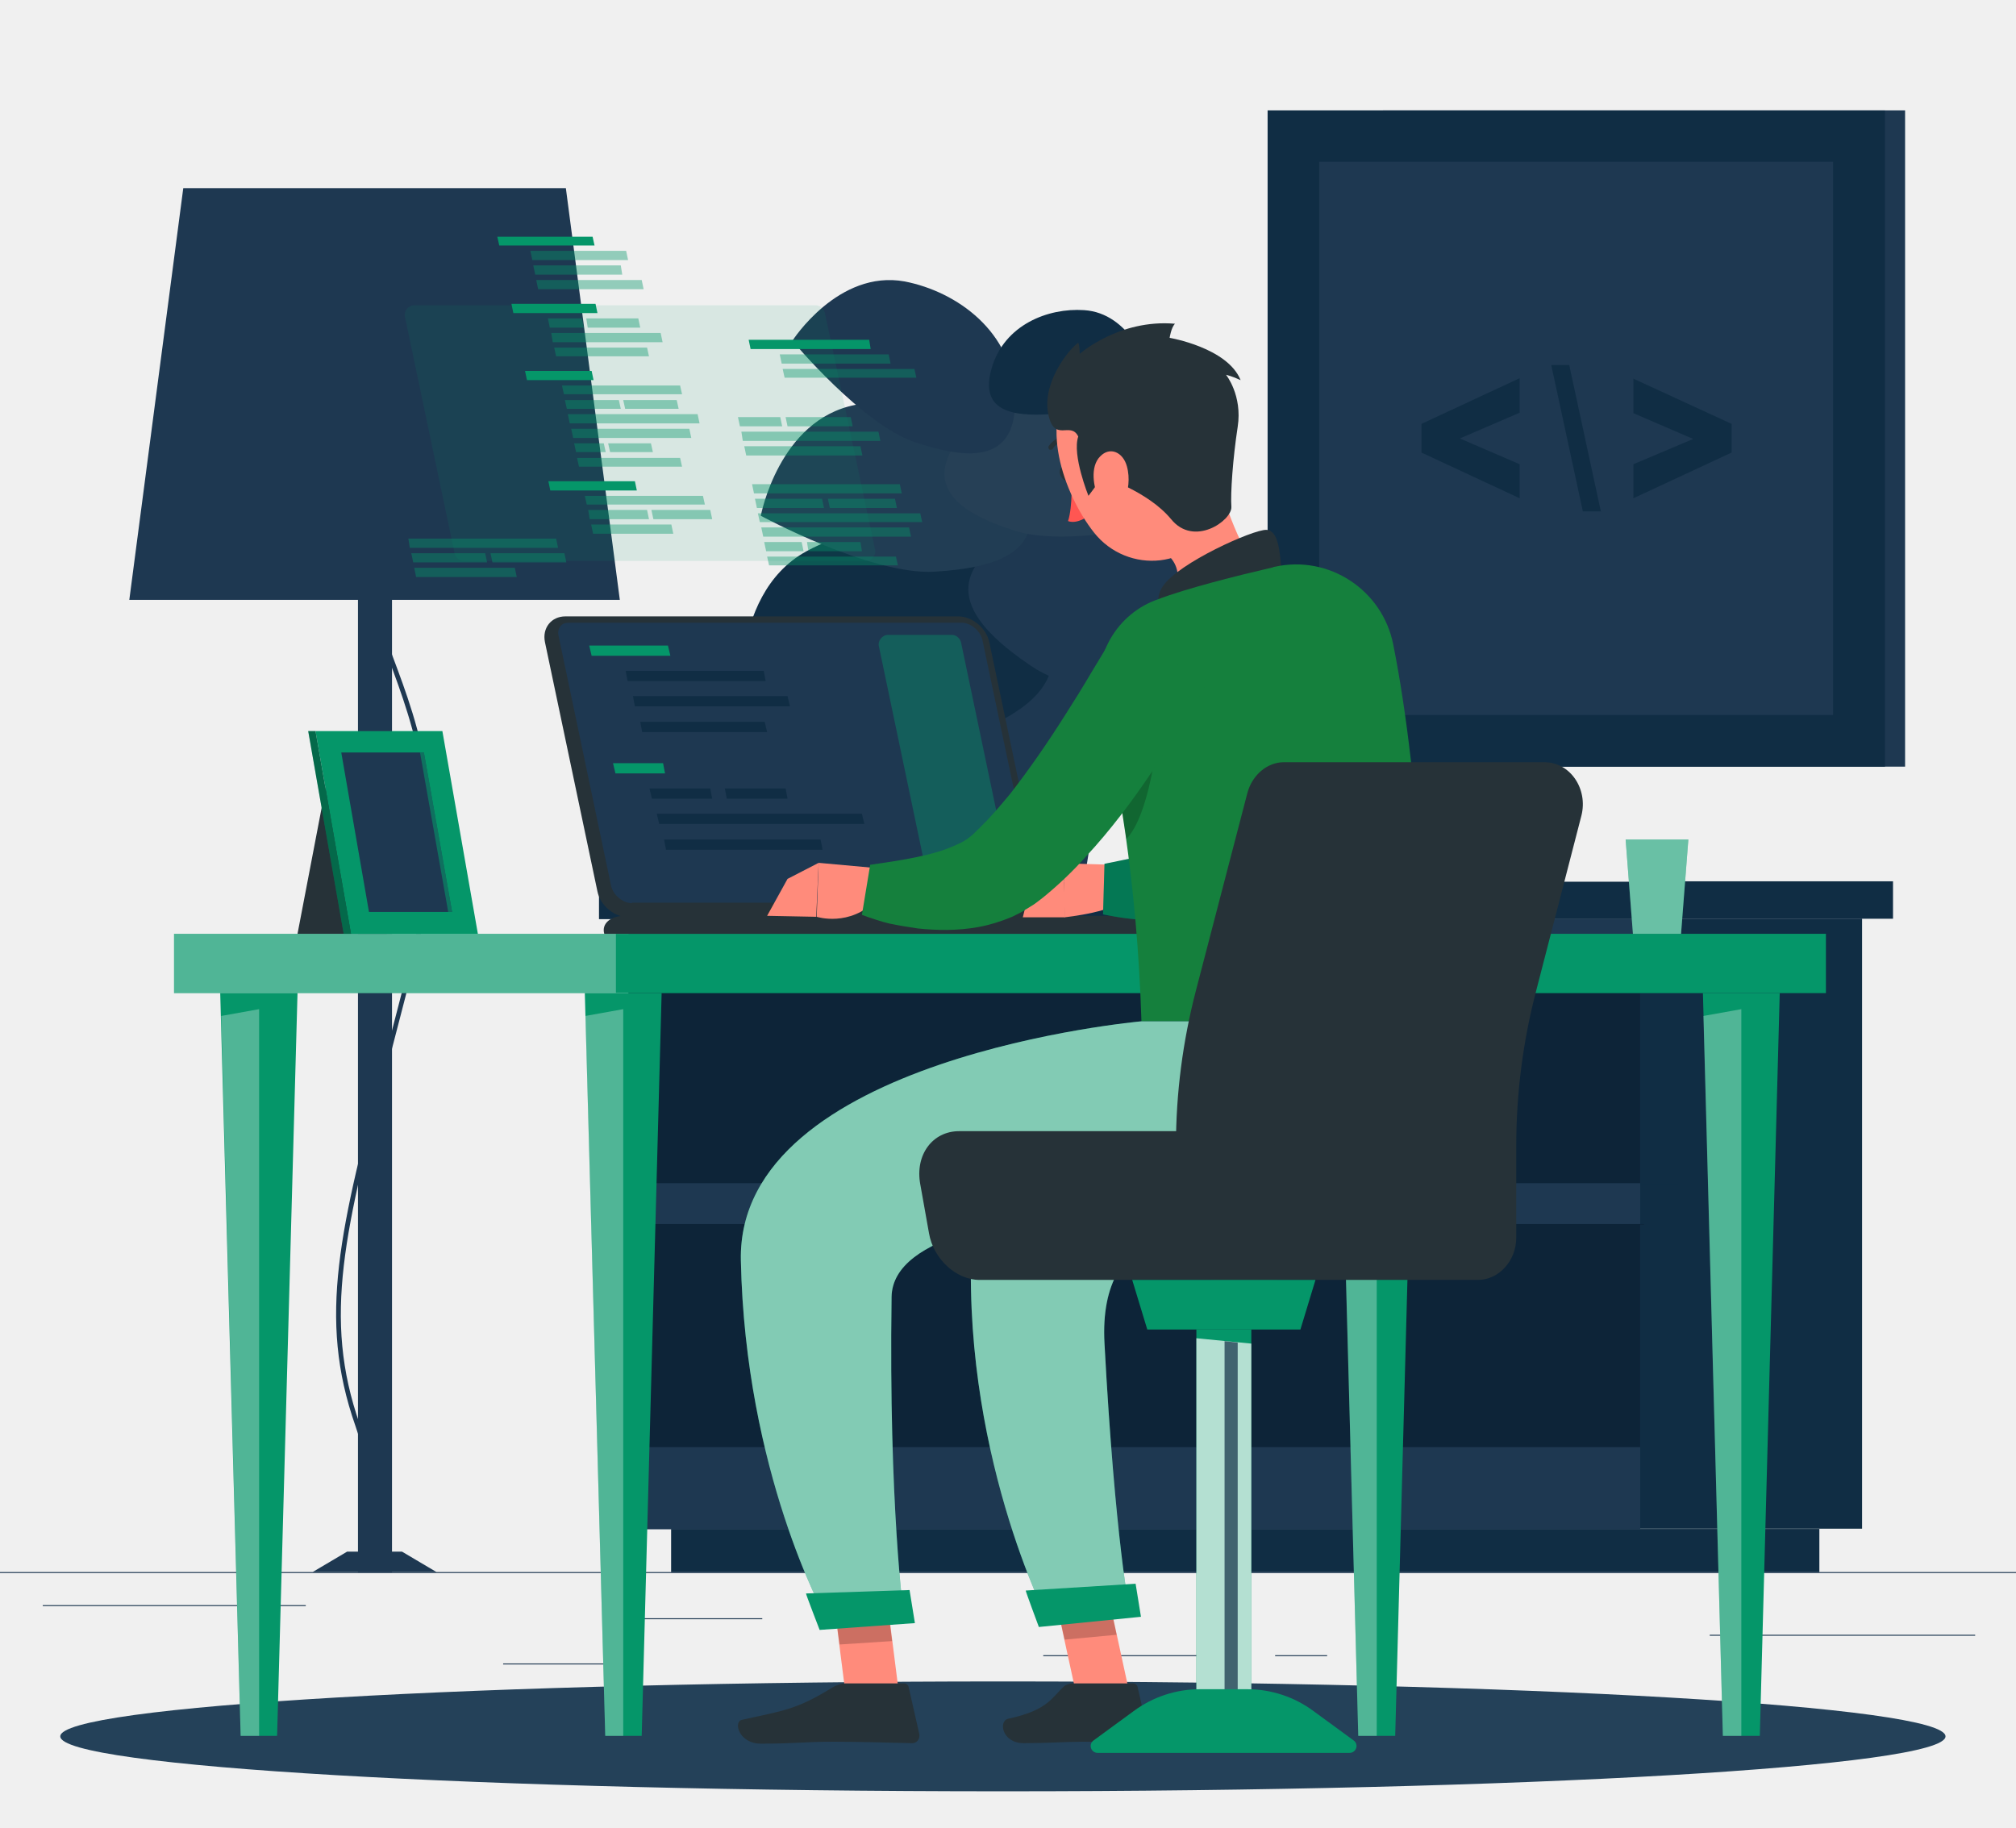
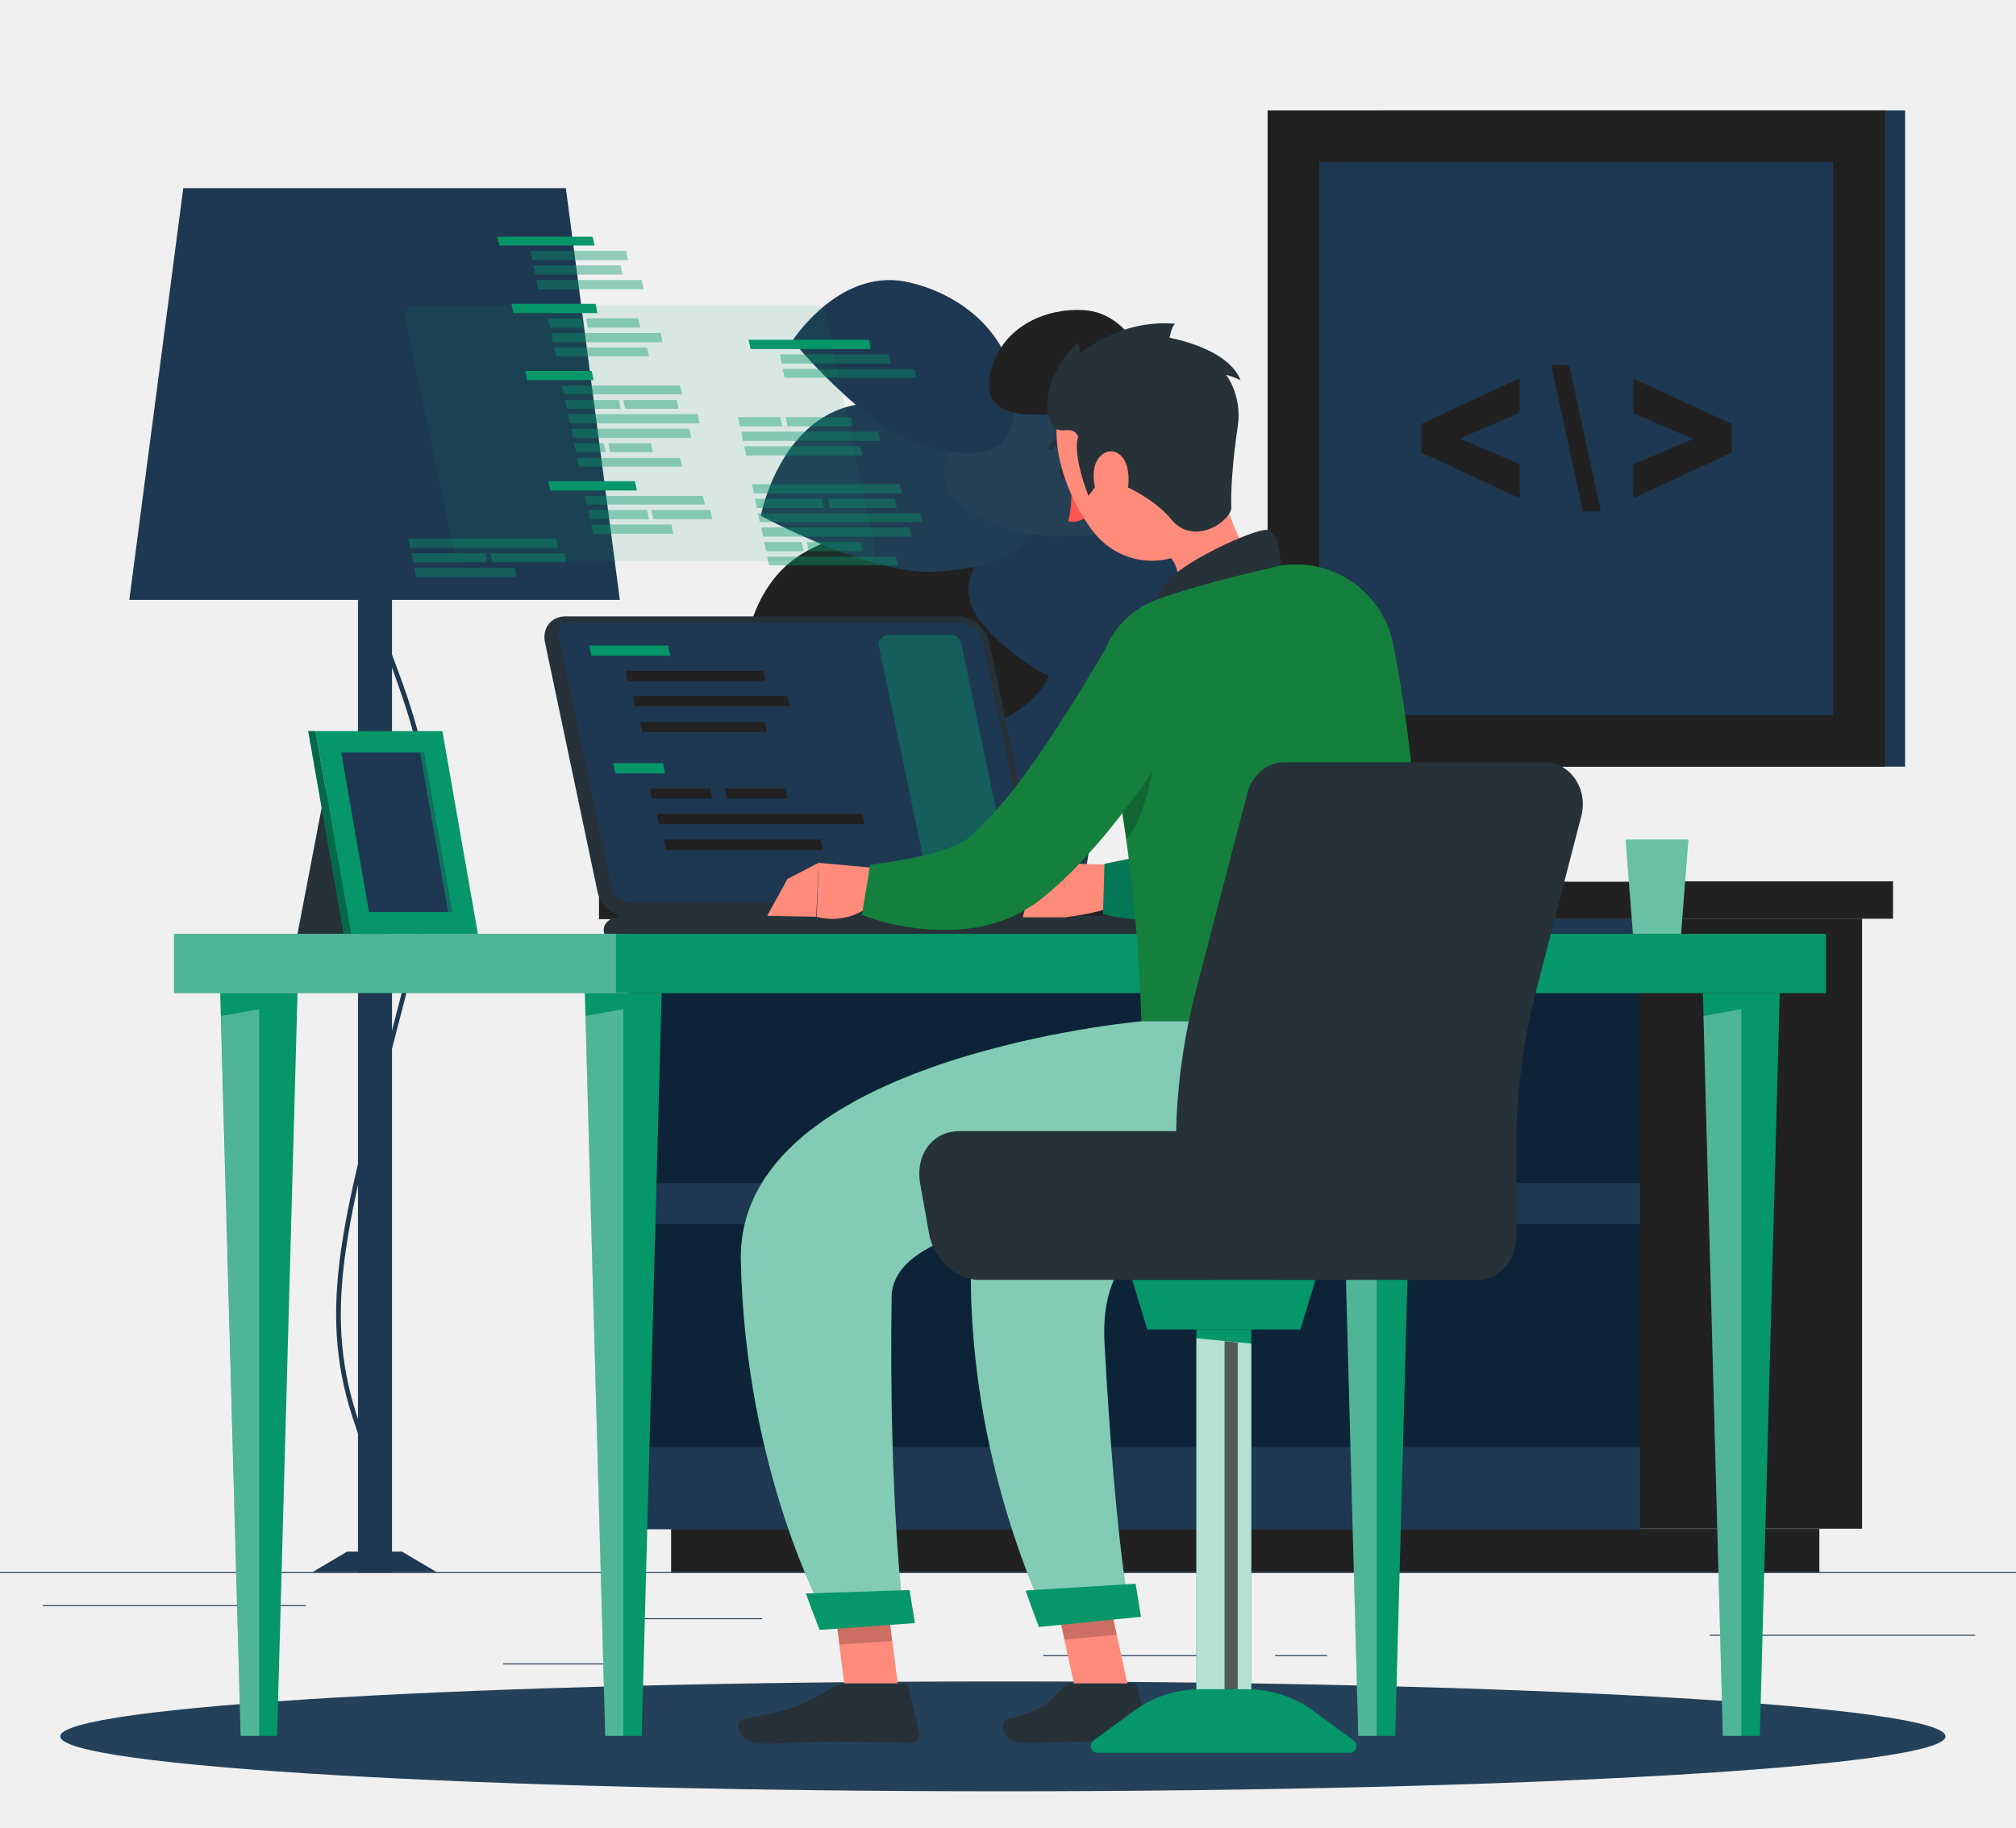
<svg xmlns="http://www.w3.org/2000/svg" version="1.1" x="0px" y="0px" viewBox="0 0 414.7 376" style="enable-background:new 0 0 414.7 376;" xml:space="preserve">
  <style type="text/css">
	root {--primary: #059669; --primary-var: #15803d;}
	.st0{fill:#1E3851;}
- 	.st1{fill:#102D44;}
+ 	.st1{fill:#212121;}
	.st2{fill:#0D2438;}
	.st3{fill:#213D54;}
	.st4{fill:#264056;}
	.st5{display:none;}
	.st6{display:inline;}
	.st7{fill:#059669;}
	.st8{opacity:0.9;fill:#FFFFFF;}
	.st9{fill:#244159;}
	.st10{opacity:0.3;fill:#FFFFFF;}
	.st11{fill:#263238;}
	.st12{opacity:0.4;fill:#059669;}
	.st13{opacity:0.1;fill:#059669;}
	.st14{opacity:0.4;fill:#FFFFFF;}
	.st15{opacity:0.3;}
	.st16{opacity:0.6;fill:#059669;}
	.st17{fill:#FF5652;}
	.st18{fill:#FF8B7B;}
	.st19{opacity:0.2;}
	.st20{fill:#15803d;}
	.st21{opacity:0.5;fill:#FFFFFF;}
	.st22{opacity:0.7;fill:#FFFFFF;}
- 	.st23{opacity:0.7;fill:#102D44;}
+ 	.st23{opacity:0.7;fill:#212121;}
</style>
  <g id="Background_Complete">
    <g>
      <g>
        <rect x="-43.7" y="323.4" class="st0" width="500" height="0.2" />
      </g>
      <g>
        <rect x="130.8" y="332.9" class="st0" width="26" height="0.2" />
        <rect x="8.8" y="330.2" class="st0" width="54.1" height="0.2" />
        <rect x="103.5" y="342.2" class="st0" width="26.3" height="0.2" />
        <rect x="214.6" y="340.5" class="st0" width="38.8" height="0.2" />
        <rect x="262.3" y="340.5" class="st0" width="10.7" height="0.2" />
        <rect x="351.7" y="336.3" class="st0" width="54.6" height="0.2" />
      </g>
    </g>
    <g>
      <g>
        <g>
          <rect x="337.4" y="189.1" transform="matrix(-1 -1.224647e-16 1.224647e-16 -1 720.4377 503.5772)" class="st1" width="45.7" height="125.5" />
          <rect x="138.1" y="314.5" transform="matrix(-1 -1.224647e-16 1.224647e-16 -1 512.3514 637.9232)" class="st1" width="236.2" height="8.9" />
          <rect x="129.3" y="189.1" class="st0" width="208.1" height="125.5" />
          <rect x="129.3" y="197.5" class="st2" width="208.9" height="45.9" />
          <rect x="129.3" y="251.8" class="st2" width="208.9" height="45.9" />
          <rect x="337.4" y="197.5" transform="matrix(-1 -1.224647e-16 1.224647e-16 -1 682.6835 441.0173)" class="st1" width="7.9" height="45.9" />
          <rect x="337.4" y="251.8" transform="matrix(-1 -1.224647e-16 1.224647e-16 -1 682.6835 549.6205)" class="st1" width="7.9" height="45.9" />
        </g>
        <rect x="123.2" y="181.3" transform="matrix(-1 -1.224647e-16 1.224647e-16 -1 460.6165 370.3842)" class="st1" width="214.2" height="7.7" />
        <rect x="337.4" y="181.3" class="st1" width="52" height="7.7" />
      </g>
      <g>
        <rect x="284.5" y="22.7" transform="matrix(-1 -1.224647e-16 1.224647e-16 -1 676.3846 180.4117)" class="st0" width="107.4" height="135" />
        <rect x="260.8" y="22.7" transform="matrix(-1 -1.224647e-16 1.224647e-16 -1 648.5522 180.4117)" class="st1" width="127" height="135" />
        <rect x="267.4" y="37.3" transform="matrix(6.123234e-17 -1 1 6.123234e-17 234.0703 414.4819)" class="st0" width="113.8" height="105.7" />
        <g>
          <path class="st1" d="M336,102.5l20.2-9.4v-5.9L336,77.9v7.1l12.3,5.3L336,95.5V102.5z" />
          <path class="st1" d="M322.8,75.1h-3.7l6.5,30.1h3.7L322.8,75.1z" />
          <path class="st1" d="M312.6,95.5l-12.3-5.3l12.3-5.3v-7.1l-20.2,9.4v5.9l20.2,9.4V95.5z" />
        </g>
      </g>
      <g>
        <rect x="73.5" y="94.2" transform="matrix(-1 -1.224647e-16 1.224647e-16 -1 154.1369 417.6206)" class="st0" width="7" height="229.2" />
        <path class="st0" d="M72.1,321.8l-0.2-1c0.1,0,1.9-0.4,3.3-2.9c1.8-3.2,2.9-10.1-2.1-24.6c-7.8-22.3-3.2-40.3,6.2-76.2     c1.6-6.2,3.5-13.3,5.4-21c7.2-28.7,0.5-46.4-4.8-60.7c-4.1-11.1-7.4-19.9-3.2-30l0.9,0.4c-4,9.8-0.8,18.4,3.2,29.3     c5.4,14.4,12.1,32.4,4.8,61.3c-1.9,7.7-3.8,14.7-5.4,21c-9.3,35.7-13.9,53.6-6.2,75.6c5.2,14.9,4,22.1,2,25.5     C74.4,321.3,72.2,321.8,72.1,321.8z" />
        <polygon class="st0" points="64.3,323.4 89.8,323.4 82.7,319.2 71.4,319.2    " />
        <polygon class="st0" points="26.6,123.4 127.5,123.4 116.4,38.7 37.7,38.7    " />
      </g>
      <g>
        <polygon class="st0" points="176.2,137.4 230.1,137.4 223,181.3 183.3,181.3    " />
        <g>
          <path class="st1" d="M197.8,151.7c14.7-5.3,25.9-13.3,13.3-29.4c-12.6-16.1-32.1-16.1-45.2-8.9c-16.7,9.1-13.4,35.5-13.4,35.5      S183.2,157,197.8,151.7z" />
          <path class="st0" d="M212.1,137c-11.2-7.6-19.2-16.5-6.2-25.8c13-9.3,29.1-4.6,38.8,4.1c12.3,11.1,5.2,30.5,5.2,30.5      S223.3,144.6,212.1,137z" />
          <path class="st3" d="M192.3,117.6c13.1-0.8,24.2-4.2,17.9-18.5c-6.2-14.2-22-18.2-34.3-15.8c-15.7,3.1-19.4,22.8-19.4,22.8      S179.2,118.4,192.3,117.6z" />
          <path class="st4" d="M208.8,109.2c-10.9-3.5-19.5-8.8-11.2-19.5c8.3-10.7,22.5-10.6,32.4-5.9c12.6,6,11.5,23.5,11.5,23.5      S219.8,112.7,208.8,109.2z" />
          <path class="st0" d="M188.3,91c10.9,3.6,20.9,4.4,20.5-9.2c-0.4-13.5-11.9-21.8-22.7-23.9C172.4,55.4,163,70.1,163,70.1      S177.4,87.4,188.3,91z" />
          <path class="st1" d="M216,85.2c-7.8,0.5-14.6-0.6-12-9.5c2.6-8.9,11.6-12.4,19-11.9c9.5,0.6,13.2,11.9,13.2,11.9      S223.8,84.6,216,85.2z" />
        </g>
      </g>
    </g>
  </g>
  <g id="Background_Simple" class="st5">
    <g class="st6">
      <path class="st7" d="M239.2,237.6c-42.3,0.6-104.8,32.9-130.8-7.7c-21.8-34.1,3.4-67.5-37-92.6C42.1,118.9-5.7,86.7,38.7,53.4    C73.3,27.3,127.5,20.1,169.5,26c33,4.7,101.5,24.3,109.8,58.9c9.3,38.9-51.1,71,13.5,85.6c38.9,8.8,85.7,31.4,58.3,77.9    c-10.8,18.4-26.3,15.2-42.7,7.9C284.3,245.7,268.3,237.2,239.2,237.6z" />
      <path class="st8" d="M239.2,237.6c-42.3,0.6-104.8,32.9-130.8-7.7c-21.8-34.1,3.4-67.5-37-92.6C42.1,118.9-5.7,86.7,38.7,53.4    C73.3,27.3,127.5,20.1,169.5,26c33,4.7,101.5,24.3,109.8,58.9c9.3,38.9-51.1,71,13.5,85.6c38.9,8.8,85.7,31.4,58.3,77.9    c-10.8,18.4-26.3,15.2-42.7,7.9C284.3,245.7,268.3,237.2,239.2,237.6z" />
    </g>
  </g>
  <g id="Shadow_1_">
    <ellipse id="_x3C_Path_x3E__327_" class="st9" cx="206.3" cy="357.2" rx="193.9" ry="11.3" />
  </g>
  <g id="Desk">
    <g>
      <g>
        <rect x="35.8" y="192.1" class="st7" width="339.8" height="12.2" />
        <rect x="35.8" y="192.1" class="st10" width="90.9" height="12.2" />
        <polygon class="st7" points="128.2,204.3 120.3,204.3 124.5,357.1 128.2,357.1 132,357.1 136.1,204.3    " />
        <polygon class="st10" points="124.5,357.1 128.2,357.1 128.2,207.6 120.4,209    " />
        <polygon class="st7" points="53.3,204.3 45.3,204.3 49.5,357.1 53.3,357.1 57,357.1 61.2,204.3    " />
        <polygon class="st10" points="49.5,357.1 53.3,357.1 53.3,207.6 45.5,209    " />
        <polygon class="st7" points="358.2,204.3 350.3,204.3 354.4,357.1 358.2,357.1 362,357.1 366.1,204.3    " />
        <polygon class="st10" points="354.4,357.1 358.2,357.1 358.2,207.6 350.4,209    " />
        <polygon class="st7" points="283.2,204.3 275.3,204.3 279.4,357.1 283.2,357.1 287,357.1 291.1,204.3    " />
        <polygon class="st10" points="279.4,357.1 283.2,357.1 283.2,207.6 275.4,209    " />
      </g>
      <g>
        <path class="st11" d="M197.1,126.8h-80.8c-2.9,0-4.8,2.4-4.2,5.3l10.8,51.3c0.6,2.9,3.5,5.3,6.4,5.3h80.8c2.9,0,4.8-2.4,4.2-5.3     l-10.8-51.3C202.9,129.2,200,126.8,197.1,126.8z" />
        <path class="st0" d="M130,185.8c-1.9,0-3.9-1.7-4.3-3.6l-10.8-51.4c-0.2-0.8,0-1.5,0.4-2c0.4-0.5,1-0.7,1.7-0.7h80.8     c1.9,0,3.9,1.7,4.3,3.6l10.8,51.3c0.2,0.8,0,1.5-0.4,2c-0.4,0.5-1,0.7-1.7,0.7H130z" />
        <path class="st12" d="M191,181.7L180.8,133c-0.3-1.2,0.7-2.4,1.9-2.4h13.1c0.9,0,1.7,0.7,1.9,1.6l10.2,48.7     c0.3,1.2-0.7,2.4-1.9,2.4h-13.1C192,183.3,191.2,182.6,191,181.7z" />
        <g>
          <polygon class="st7" points="121.7,134.9 121.2,132.8 137.4,132.8 137.9,134.9     " />
          <polygon class="st1" points="129.1,140.1 128.7,138 157.1,138 157.5,140.1     " />
          <polygon class="st1" points="130.6,145.3 130.2,143.2 162,143.2 162.5,145.3     " />
          <polygon class="st1" points="132.1,150.6 131.7,148.5 157.3,148.5 157.8,150.6     " />
        </g>
        <g>
          <polygon class="st7" points="126.6,159.1 126.1,157 136.4,157 136.8,159.1     " />
          <polygon class="st1" points="134.1,164.3 133.6,162.2 146.1,162.2 146.5,164.3     " />
          <polygon class="st1" points="149.5,164.3 149.1,162.2 161.6,162.2 162,164.3     " />
          <polygon class="st1" points="135.6,169.5 135.1,167.4 177.3,167.4 177.8,169.5     " />
          <polygon class="st1" points="137,174.8 136.6,172.7 168.8,172.7 169.2,174.8     " />
        </g>
        <path class="st11" d="M234.9,188.4H128.5c-2.9,0-4.8,1.6-4.2,3.7h116.9C240.6,190.1,237.8,188.4,234.9,188.4z" />
      </g>
      <g>
        <path class="st13" d="M93.5,113.8L83.3,65.2c-0.3-1.2,0.7-2.4,1.9-2.4h82.6c0.9,0,1.7,0.7,1.9,1.6L180,113     c0.3,1.2-0.7,2.4-1.9,2.4H95.5C94.5,115.4,93.7,114.8,93.5,113.8z" />
        <g>
          <g>
            <g>
              <polygon class="st7" points="122.9,64.4 105.6,64.4 105.2,62.5 122.5,62.5       " />
              <polygon class="st12" points="120.1,67.4 113.1,67.4 112.7,65.5 119.7,65.5       " />
              <polygon class="st12" points="131.7,67.4 120.9,67.4 120.6,65.5 131.3,65.5       " />
              <polygon class="st12" points="136.3,70.4 113.7,70.4 113.4,68.5 135.9,68.5       " />
              <polygon class="st12" points="133.5,73.3 114.4,73.3 114,71.5 133.1,71.5       " />
            </g>
            <polygon class="st12" points="146.1,104.9 134,104.9 134.4,106.8 146.5,106.8      " />
            <g>
              <polygon class="st7" points="131,100.9 113.2,100.9 112.8,99 130.6,99       " />
              <polygon class="st12" points="138.1,107.9 121.6,107.9 122,109.8 138.5,109.8       " />
              <polygon class="st12" points="133.1,104.9 121,104.9 121.3,106.8 133.5,106.8       " />
              <polygon class="st12" points="144.6,102 120.3,102 120.7,103.8 145,103.8       " />
            </g>
            <g>
              <polygon class="st7" points="122.3,50.5 102.7,50.5 102.3,48.7 121.9,48.7       " />
              <polygon class="st12" points="132,57.6 110.3,57.6 110.7,59.5 132.4,59.5       " />
              <polygon class="st12" points="127.7,54.6 109.7,54.6 110.1,56.5 128,56.5       " />
              <polygon class="st12" points="128.8,51.6 109.1,51.6 109.5,53.5 129.2,53.5       " />
            </g>
            <g>
              <polygon class="st7" points="122.1,78.2 108.4,78.2 108,76.3 121.7,76.3       " />
              <polygon class="st12" points="143.5,85.2 116.8,85.2 117.2,87.1 143.9,87.1       " />
              <polygon class="st12" points="127.3,82.3 116.2,82.3 116.6,84.1 127.7,84.1       " />
              <polygon class="st12" points="139.2,82.3 128.2,82.3 128.6,84.1 139.6,84.1       " />
              <polygon class="st12" points="139.9,79.3 115.6,79.3 116,81.1 140.3,81.1       " />
              <polygon class="st12" points="139.9,94.2 118.7,94.2 119.1,96 140.3,96       " />
              <polygon class="st12" points="124.2,91.2 118.1,91.2 118.5,93 124.6,93       " />
              <polygon class="st12" points="133.9,91.2 125.1,91.2 125.5,93 134.3,93       " />
              <polygon class="st12" points="141.8,88.2 117.5,88.2 117.9,90.1 142.2,90.1       " />
            </g>
          </g>
          <g>
            <g>
              <polygon class="st12" points="160.9,87.7 152.2,87.7 151.8,85.8 160.5,85.8       " />
              <polygon class="st12" points="175.4,87.7 162,87.7 161.6,85.8 175,85.8       " />
              <polygon class="st12" points="181.1,90.7 152.8,90.7 152.5,88.8 180.7,88.8       " />
              <polygon class="st12" points="177.4,93.7 153.5,93.7 153.1,91.8 177,91.8       " />
            </g>
            <g>
              <polygon class="st12" points="188.1,75.9 161,75.9 161.4,77.7 188.5,77.7       " />
              <polygon class="st12" points="182.8,72.9 160.4,72.9 160.8,74.8 183.2,74.8       " />
              <polygon class="st7" points="178.8,69.9 154,69.9 154.4,71.8 179.1,71.8       " />
            </g>
            <g>
              <polygon class="st12" points="189.3,105.6 155.9,105.6 156.3,107.4 189.7,107.4       " />
              <polygon class="st12" points="169.1,102.6 155.3,102.6 155.7,104.5 169.5,104.5       " />
              <polygon class="st12" points="184.1,102.6 170.3,102.6 170.7,104.5 184.5,104.5       " />
              <polygon class="st12" points="185.1,99.6 154.7,99.6 155.1,101.5 185.5,101.5       " />
              <polygon class="st12" points="184.3,114.5 157.8,114.5 158.2,116.3 184.7,116.3       " />
              <polygon class="st12" points="164.9,111.5 157.2,111.5 157.6,113.4 165.3,113.4       " />
              <polygon class="st12" points="177,111.5 166,111.5 166.3,113.4 177.3,113.4       " />
              <polygon class="st12" points="187,108.5 156.6,108.5 157,110.4 187.4,110.4       " />
            </g>
          </g>
          <g>
            <polygon class="st12" points="105.9,116.8 85.2,116.8 85.6,118.7 106.3,118.7      " />
            <polygon class="st12" points="99.8,113.8 84.6,113.8 85,115.7 100.2,115.7      " />
            <polygon class="st12" points="116.1,113.8 100.9,113.8 101.3,115.7 116.5,115.7      " />
            <polygon class="st12" points="114.4,110.8 84,110.8 84.3,112.7 114.8,112.7      " />
          </g>
        </g>
      </g>
      <g>
        <polygon class="st7" points="347.3,172.7 334.4,172.7 335.9,192.1 345.8,192.1    " />
        <polygon class="st14" points="347.3,172.7 334.4,172.7 335.9,192.1 345.8,192.1    " />
      </g>
      <g>
        <polygon class="st11" points="67.5,159.2 85.9,159.2 79.6,192.1 61.2,192.1    " />
        <polygon class="st7" points="91,150.4 64.9,150.4 72.2,192.1 98.3,192.1    " />
        <g>
          <polygon class="st7" points="63.4,150.4 64.9,150.4 72.2,192.1 70.7,192.1     " />
          <polygon class="st15" points="63.4,150.4 64.9,150.4 72.2,192.1 70.7,192.1     " />
        </g>
        <polygon class="st0" points="75.9,187.6 70.2,154.8 87.2,154.8 93,187.6    " />
        <polygon class="st16" points="92.2,187.6 86.4,154.8 87.2,154.8 93,187.6    " />
      </g>
    </g>
  </g>
  <g id="Character_1_">
    <g>
      <g>
        <path class="st11" d="M220.1,97c0.4,0.8,0.2,1.6-0.3,1.9c-0.5,0.2-1.2-0.2-1.6-1c-0.4-0.8-0.2-1.6,0.3-1.9     C219,95.7,219.7,96.2,220.1,97z" />
        <path class="st17" d="M220.4,98.6c0,0,0.3,5.5-0.7,8.6c2,0.7,4.2-1.1,4.2-1.1L220.4,98.6z" />
        <path class="st11" d="M220.2,90.4c-0.1,0.1-0.2,0.1-0.3,0.1c-2.3,0.1-3.3,1.7-3.3,1.8c-0.1,0.2-0.5,0.3-0.7,0.2     c-0.2-0.1-0.3-0.5-0.2-0.7c0.1-0.1,1.3-2.1,4.1-2.3c0.3,0,0.5,0.2,0.5,0.5C220.4,90.1,220.3,90.3,220.2,90.4z" />
        <path class="st18" d="M249.6,95.8c3.1,10.7,6.5,19,10.8,23.7c0,0,0.1,8.4-14.3,12.4c-15.8,4.4-9.7-5.7-9.7-5.7     c8-4.5,7.2-11.2,1.2-13.7L249.6,95.8z" />
        <path class="st11" d="M263.6,117.5c-0.3-3.9-0.6-8.4-3.1-8.5c-2.7-0.1-18.1,6.8-21.3,11.6c-3.3,4.9,3.1,9.6,3.1,9.6L263.6,117.5z     " />
        <g>
          <path class="st18" d="M232.1,178l-13.3-0.4l0.2,11.1c0,0,11.6-1.2,12.1-4.2L232.1,178z" />
          <polygon class="st18" points="211.8,183 210.4,188.7 219.1,188.7 218.8,177.6     " />
          <g>
            <path class="st7" d="M285.5,131.7l-0.3,2.9c-0.1,0.9-0.2,1.8-0.3,2.7c-0.2,1.8-0.5,3.6-0.8,5.4c-0.6,3.6-1.4,7.2-2.3,10.8       c-0.9,3.6-2,7.2-3.3,10.9c-0.7,1.8-1.4,3.7-2.3,5.5c-0.9,1.9-1.8,3.7-3,5.6c-0.3,0.5-0.6,1-0.9,1.4c-0.3,0.5-0.7,1-1,1.5       c-0.4,0.5-0.7,1-1.2,1.5l-0.7,0.7c-0.2,0.2-0.4,0.5-0.7,0.8c-2.3,2.3-4.7,3.7-6.9,4.7c-4.5,2-8.5,2.7-12.4,3.1       c-2,0.2-3.9,0.3-5.8,0.4c-1.9,0.1-3.8,0-5.6-0.1c-1.9-0.1-3.7-0.3-5.5-0.5c-1.9-0.2-3.6-0.5-5.6-0.9l0.3-10.4       c6.4-1.3,13.1-2.6,18.9-4.5c1.4-0.5,2.8-1,4.1-1.6c1.2-0.5,2.4-1.1,3.2-1.7c0.8-0.6,1.4-1.2,1.5-1.4l0.3-0.5       c0.1-0.1,0.2-0.4,0.4-0.6c0.1-0.2,0.3-0.5,0.4-0.7c0.1-0.3,0.3-0.5,0.4-0.8c1-2.2,2.1-5,2.9-7.9c0.8-2.9,1.6-6,2.2-9.2       c0.7-3.1,1.2-6.4,1.8-9.6l0.8-4.9l0.7-4.7L285.5,131.7z" />
            <path class="st19" d="M285.5,131.7l-0.3,2.9c-0.1,0.9-0.2,1.8-0.3,2.7c-0.2,1.8-0.5,3.6-0.8,5.4c-0.6,3.6-1.4,7.2-2.3,10.8       c-0.9,3.6-2,7.2-3.3,10.9c-0.7,1.8-1.4,3.7-2.3,5.5c-0.9,1.9-1.8,3.7-3,5.6c-0.3,0.5-0.6,1-0.9,1.4c-0.3,0.5-0.7,1-1,1.5       c-0.4,0.5-0.7,1-1.2,1.5l-0.7,0.7c-0.2,0.2-0.4,0.5-0.7,0.8c-2.3,2.3-4.7,3.7-6.9,4.7c-4.5,2-8.5,2.7-12.4,3.1       c-2,0.2-3.9,0.3-5.8,0.4c-1.9,0.1-3.8,0-5.6-0.1c-1.9-0.1-3.7-0.3-5.5-0.5c-1.9-0.2-3.6-0.5-5.6-0.9l0.3-10.4       c6.4-1.3,13.1-2.6,18.9-4.5c1.4-0.5,2.8-1,4.1-1.6c1.2-0.5,2.4-1.1,3.2-1.7c0.8-0.6,1.4-1.2,1.5-1.4l0.3-0.5       c0.1-0.1,0.2-0.4,0.4-0.6c0.1-0.2,0.3-0.5,0.4-0.7c0.1-0.3,0.3-0.5,0.4-0.8c1-2.2,2.1-5,2.9-7.9c0.8-2.9,1.6-6,2.2-9.2       c0.7-3.1,1.2-6.4,1.8-9.6l0.8-4.9l0.7-4.7L285.5,131.7z" />
          </g>
        </g>
        <g>
          <path class="st20" d="M226.5,145c3.2,13.4,7.4,35.8,8.3,65.1h58.6c0.3-7.2-0.9-48-6.8-77.5c-2.2-11.2-13.2-18.5-24.4-16      c-0.1,0-0.2,0-0.3,0.1c-7.3,1.7-17.8,4.3-24,6.7c-0.1,0-0.2,0.1-0.3,0.1C229.1,126.8,224.3,136,226.5,145z" />
        </g>
        <path class="st19" d="M230.3,163.7c0.5,2.8,0.9,5.8,1.4,8.9c4.8-5,6.3-20.3,6.3-20.3L230.3,163.7z" />
        <g>
          <path class="st18" d="M181.6,178.7l-13.2-1.2l-0.4,11.1c0,0,6.8,2.2,12.3-3.5L181.6,178.7z" />
          <polygon class="st18" points="162,180.8 157.8,188.4 167.9,188.6 168.4,177.5     " />
          <path class="st20" d="M248.4,139.9c-0.9,1.8-1.7,3.3-2.7,4.9c-0.9,1.6-1.8,3.2-2.8,4.7c-1.9,3.1-3.8,6.2-5.9,9.2      c-4.1,6.1-8.5,12-13.7,17.6c-2.6,2.9-5.4,5.6-8.7,8.3c-0.4,0.3-0.9,0.7-1.3,1c-0.4,0.3-0.8,0.6-1.5,1c-0.6,0.4-1.2,0.7-1.8,1.1      c-0.6,0.3-1.2,0.6-1.8,0.9c-2.4,1-4.7,1.7-6.9,2.1c-4.4,0.8-8.6,0.7-12.5,0.3c-2-0.3-3.9-0.6-5.8-1c-0.9-0.2-1.9-0.5-2.8-0.8      c-1-0.3-1.8-0.6-2.9-1l1.7-10.3c6.3-0.9,13.1-1.9,17.7-4.1c1.2-0.5,2.2-1.1,2.9-1.7c0.4-0.3,0.7-0.6,0.9-0.8      c0.1-0.1,0.4-0.4,0.6-0.6c0.2-0.2,0.5-0.4,0.7-0.7c2-1.9,4-4.3,6-6.7c3.9-5,7.7-10.5,11.3-16.2c1.8-2.8,3.6-5.7,5.3-8.6l2.6-4.3      l2.5-4.3L248.4,139.9z" />
        </g>
        <polygon class="st18" points="232.4,348.6 221.4,348.6 215.9,323.3 226.9,323.3    " />
        <path class="st11" d="M220.8,346.3h12.3c0.4,0,0.8,0.3,0.9,0.7l2.2,9.7c0.2,1-0.6,2-1.6,1.9c-4.3-0.1-6.4-0.3-11.8-0.3     c-3.3,0-7.6,0.3-12.2,0.3c-4.5,0-5.2-4.5-3.3-5c8.4-1.8,9-4.4,11.7-6.8C219.5,346.5,220.1,346.3,220.8,346.3z" />
        <g class="st19">
          <polygon points="226.9,323.3 215.9,323.3 219,337.3 229.7,336.3     " />
        </g>
        <path class="st18" d="M246,82.9c3.9,10.1,6.8,15.8,4.1,23.2c-4,11.1-18.2,12.2-25.1,3.4c-6.2-7.9-11.6-23.1-3.8-31.5     C229,69.8,242.1,72.8,246,82.9z" />
        <path class="st11" d="M226.8,98.1c-1.6,2.2-2.9,3.9-2.9,3.9s-3.4-8.4-2.1-12.2c-1.6-3.3-5,1.5-6.2-4.8     c-1.2-6.3,4.2-13.1,6.2-14.5c0.3,0.5,0.3,2.3,0.3,2.3s8.1-7.2,19.6-6.2c-0.8,0.8-1.1,2.9-1.1,2.9s11.9,2,14.6,8.7     c-1.7-0.8-3-1.1-3-1.1s3.4,4.2,2.4,10.7c-1,6.5-1.5,13.7-1.3,16.5c0.1,2.8-7.7,8.3-12.4,2.5C236.1,101,226.8,98.1,226.8,98.1z" />
        <path class="st18" d="M231.8,95.9c0.7,2.5,0.3,5.1-0.5,7.1c-1.3,2.9-3.9,2.3-5.2-0.3c-1.2-2.4-1.9-6.7,0.2-8.8     C228.3,91.8,231,93,231.8,95.9z" />
        <g>
          <path class="st7" d="M252.3,210.1c0,0-50.8,18.4-52.3,42.8c-2.8,44.9,15.6,80.5,15.6,80.5l16.8-1.8c0,0-3-14.5-5.2-55.2      c-2.8-51.1,84,1.2,66.1-66.4L252.3,210.1z" />
          <path class="st21" d="M252.3,210.1c0,0-50.8,18.4-52.3,42.8c-2.8,44.9,15.6,80.5,15.6,80.5l16.8-1.8c0,0-3-14.5-5.2-55.2      c-2.8-51.1,84,1.2,66.1-66.4L252.3,210.1z" />
        </g>
        <path class="st7" d="M211,327.2c-0.1,0,2.7,7.5,2.7,7.5l21-2.1l-1.1-6.8L211,327.2z" />
        <g>
          <polygon class="st18" points="185.1,349.8 174.1,349.8 170.9,324.5 181.9,324.5     " />
          <path class="st11" d="M174,346.3l12,0c0.4,0,0.8,0.3,0.9,0.7l2.2,9.7c0.2,1-0.5,2-1.6,1.9c-4.3-0.1-10.5-0.3-16-0.3      c-6.3,0-7.6,0.4-15,0.4c-4.5,0-5.7-4.5-3.9-4.9c8.6-1.9,11.3-2.1,18.7-6.7C172.2,346.6,173.1,346.3,174,346.3z" />
          <polygon class="st19" points="170.9,324.5 172.7,338.3 183.5,337.6 181.9,324.5     " />
        </g>
        <g>
          <path class="st7" d="M234.8,210.1c0,0-83.3,7.4-82.4,49.2c0.9,43.5,17.2,72.9,17.2,72.9h16.3c0,0-3.1-22.6-2.5-65.4      c0.2-12.8,26.1-17.1,51.4-18.6c21.9-1.3,42.4-13.8,50.9-34l1.7-4.1H234.8z" />
          <path class="st21" d="M234.8,210.1c0,0-83.3,7.4-82.4,49.2c0.9,43.5,17.2,72.9,17.2,72.9h16.3c0,0-3.1-22.6-2.5-65.4      c0.2-12.8,26.1-17.1,51.4-18.6c21.9-1.3,42.4-13.8,50.9-34l1.7-4.1H234.8z" />
        </g>
        <path class="st7" d="M165.8,327.8c-0.1,0,2.8,7.5,2.8,7.5l19.6-1.4l-1.1-6.8L165.8,327.8z" />
      </g>
      <g>
        <g>
          <path class="st11" d="M256.6,163.1l-10.6,40.7c-2.7,10.4-4.1,21.1-4.1,31.9v18.9c0,4.8,3.5,8.7,7.9,8.7h54.2      c4.3,0,7.9-3.9,7.9-8.7v-18.9c0-10.8,1.4-21.6,4.1-31.9l9.3-36c1.4-5.5-2.3-11-7.6-11h-53.6      C260.7,156.8,257.6,159.4,256.6,163.1z" />
          <path class="st11" d="M189.3,243.6l1.8,10.1c0.9,5.3,5.6,9.6,10.4,9.6h60.2c4.8,0,8-4.3,7.1-9.6l-1.8-10.1      c-1.1-6-6.4-10.9-11.9-10.9h-57.8C191.8,232.7,188.2,237.6,189.3,243.6z" />
        </g>
        <g>
          <polygon class="st7" points="267.5,273.5 236,273.5 232.9,263.3 270.6,263.3     " />
          <g>
            <rect x="246.1" y="273.5" class="st7" width="11.3" height="75.4" />
            <polygon class="st22" points="257.4,348.9 246.1,348.9 246.1,275.3 257.4,276.4      " />
            <polygon class="st23" points="254.6,348.9 251.9,348.9 251.9,275.9 254.6,276.2      " />
          </g>
          <path class="st7" d="M277.6,360.6h-51.8c-1.4,0-2-1.8-0.8-2.6l8.2-6c3.9-2.9,8.7-4.5,13.6-4.5h9.8c4.9,0,9.7,1.6,13.6,4.5l8.2,6      C279.6,358.8,279,360.6,277.6,360.6z" />
        </g>
      </g>
    </g>
  </g>
</svg>
